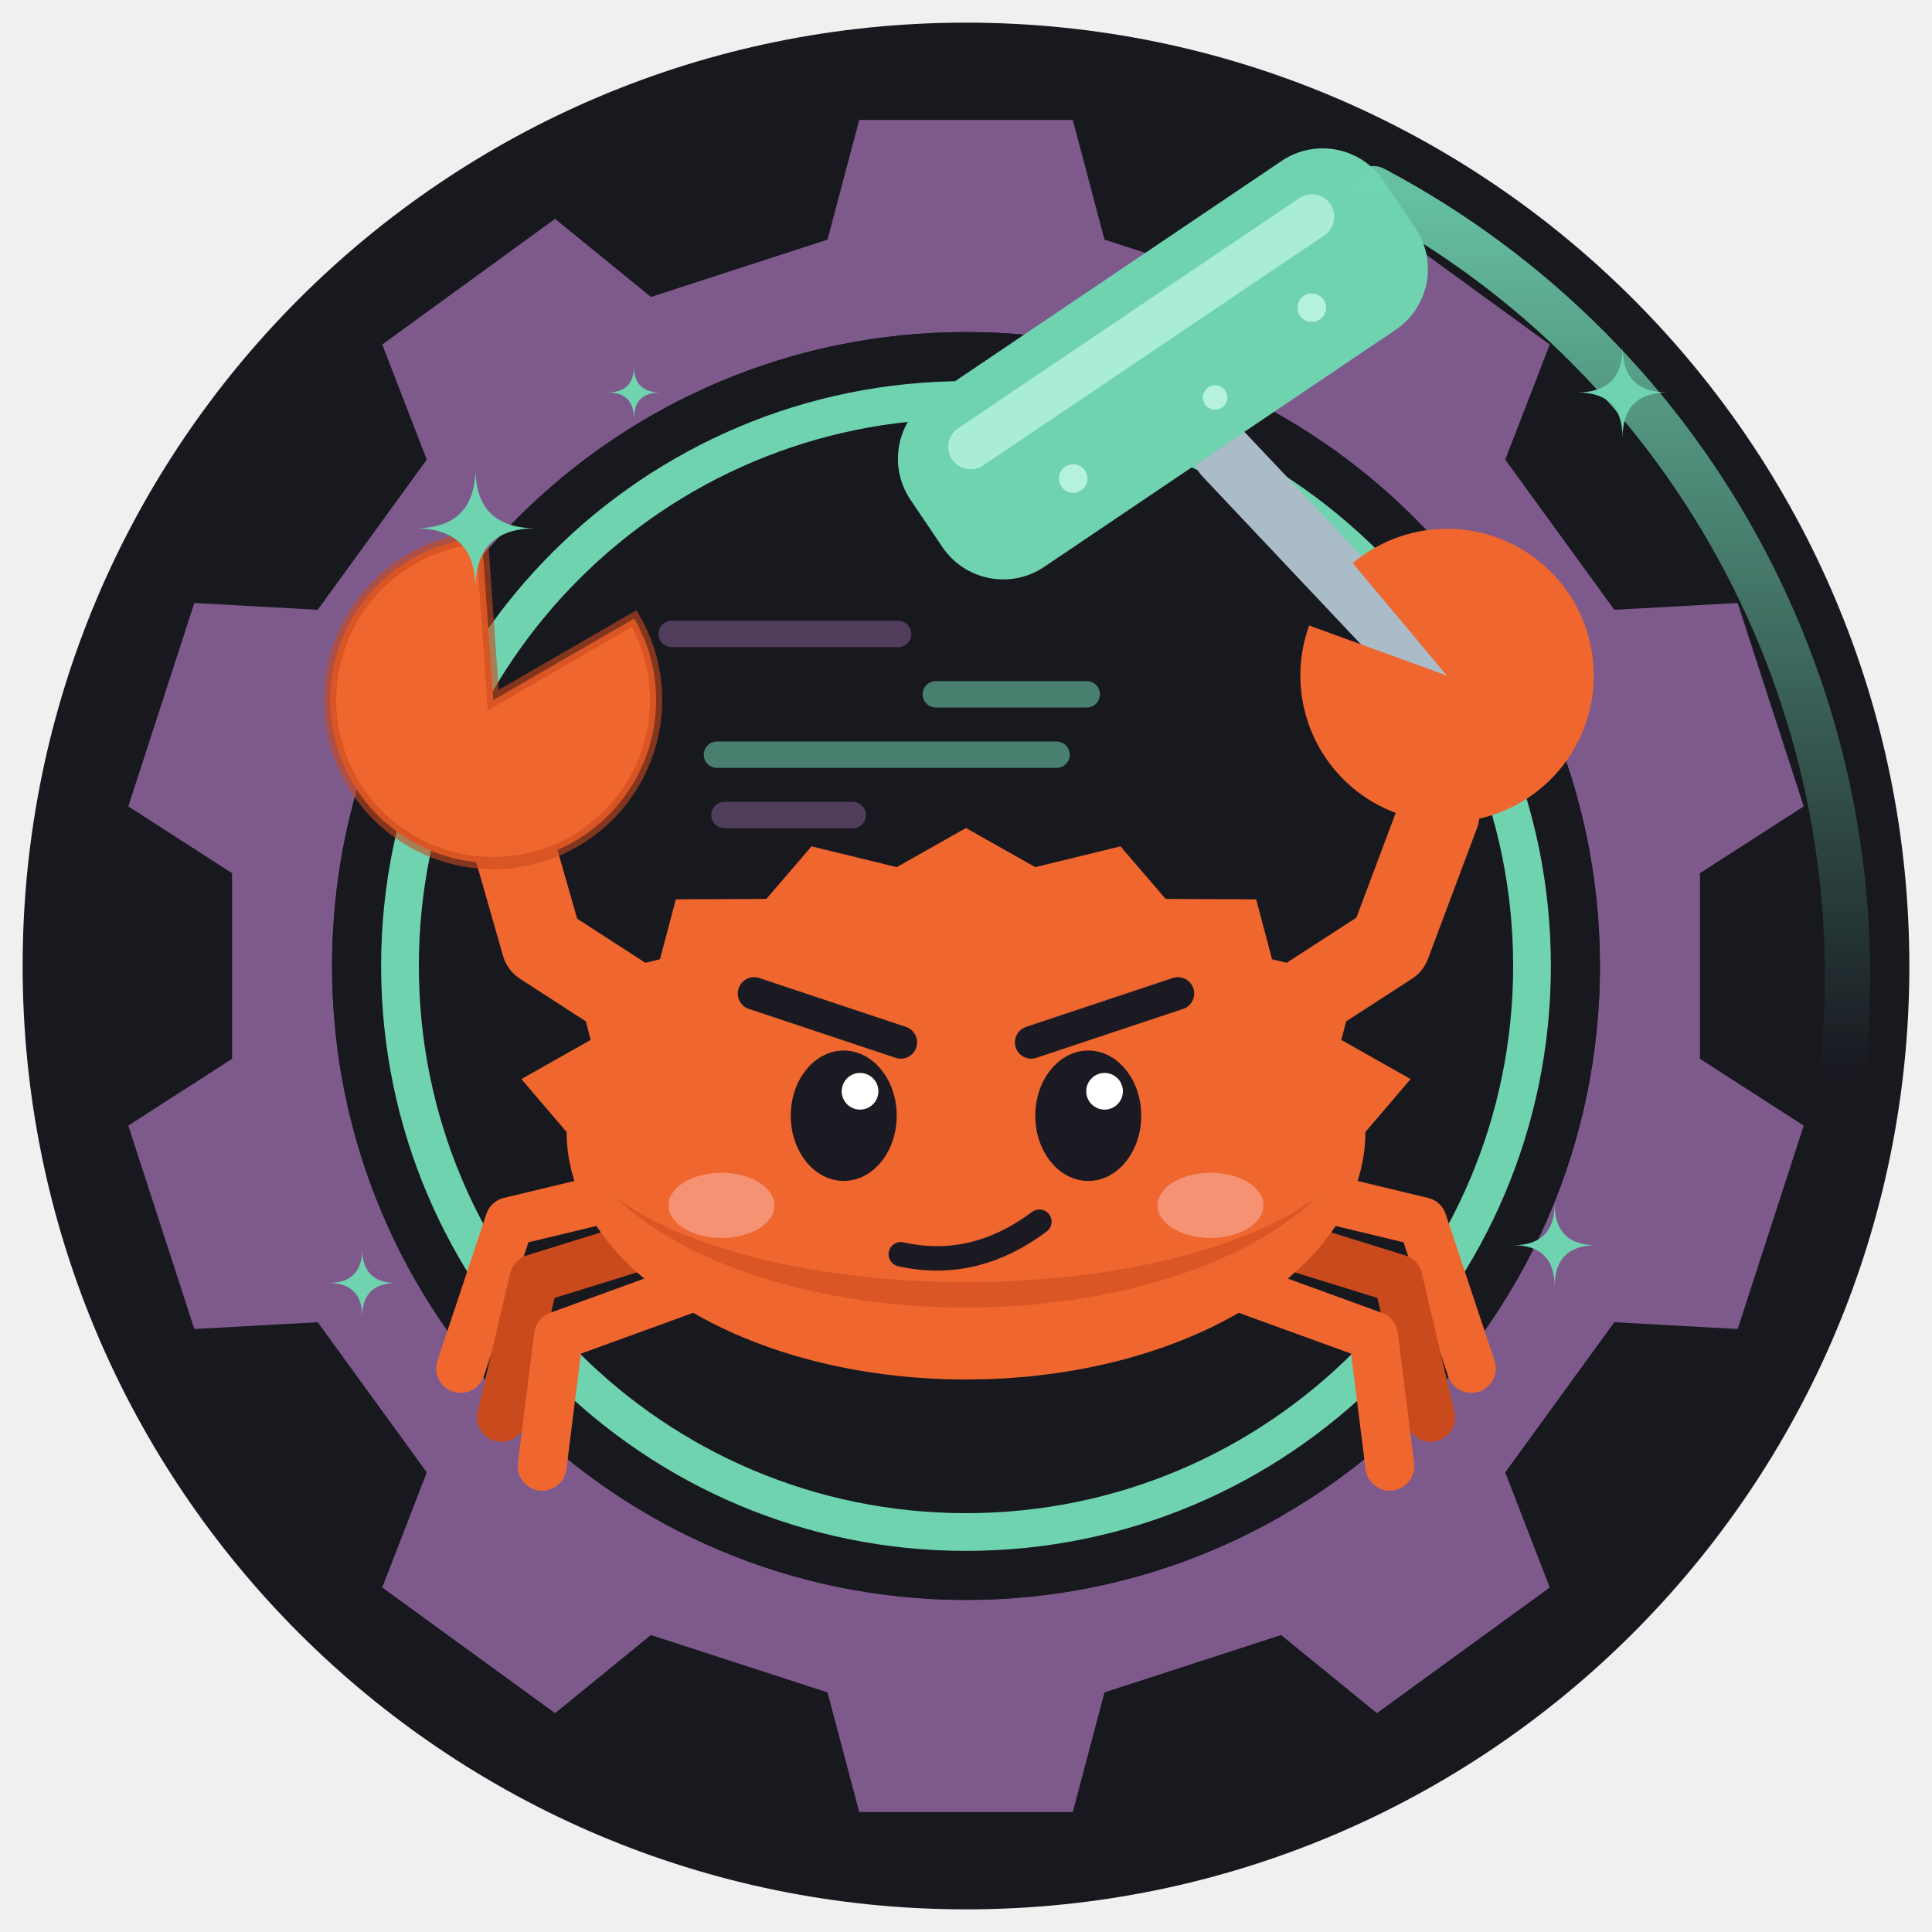
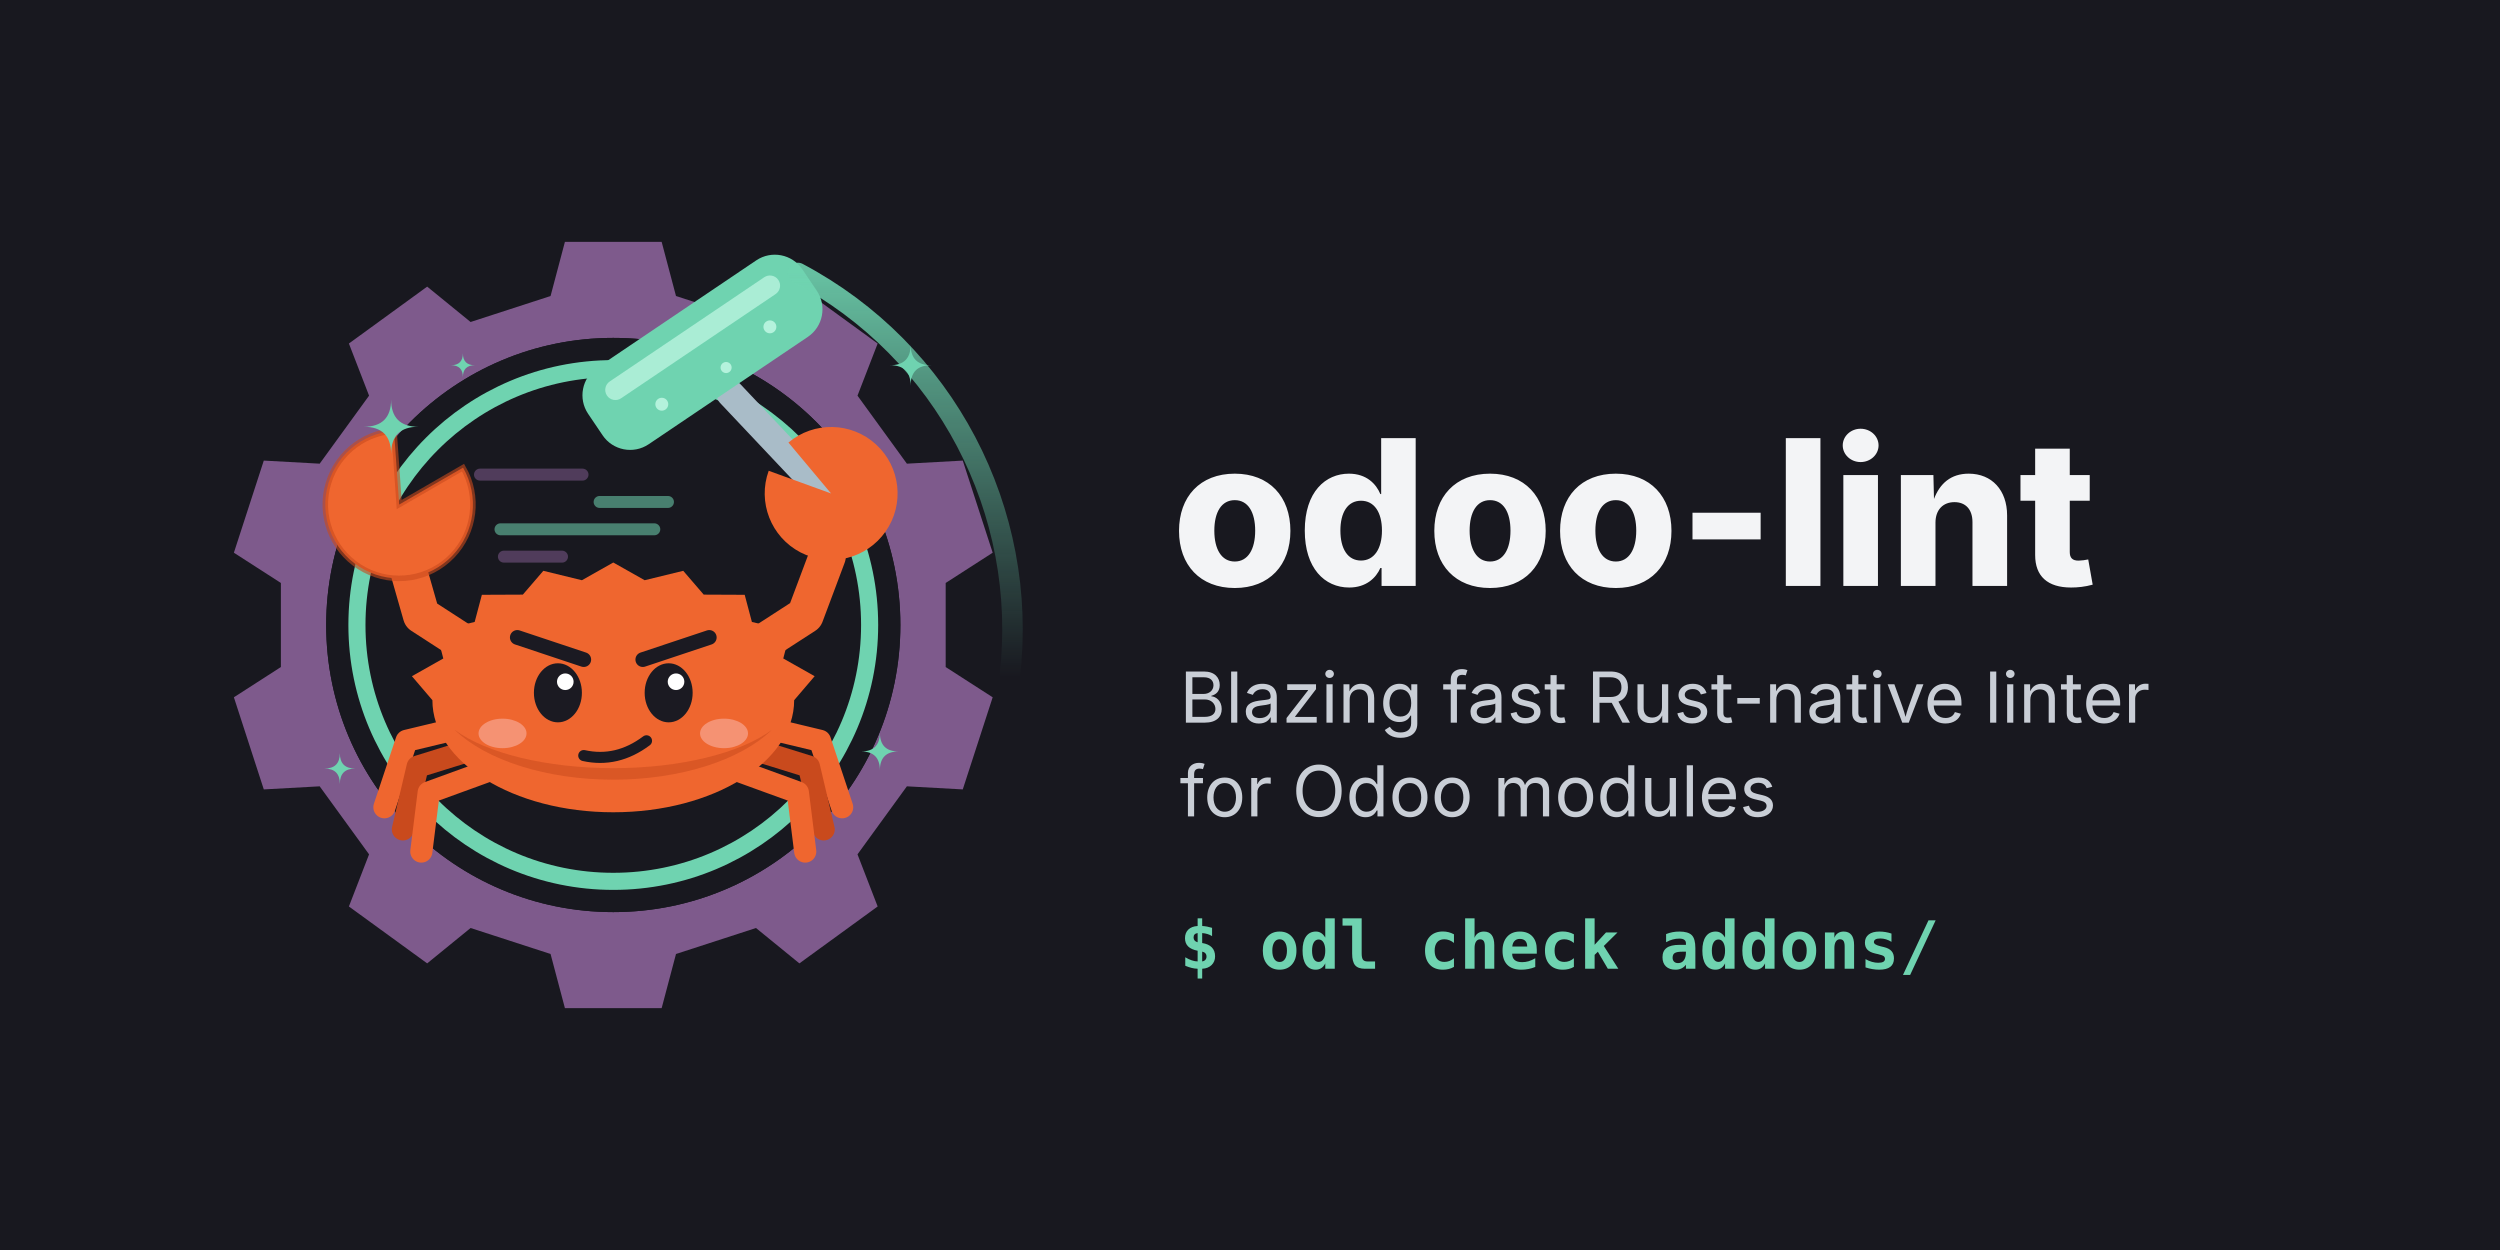
- <svg xmlns="http://www.w3.org/2000/svg" viewBox="0 0 512 512" role="img" aria-labelledby="t">
+ <svg xmlns="http://www.w3.org/2000/svg" viewBox="0 0 1280 640" role="img" aria-labelledby="t">
  <defs>
    <linearGradient id="trail" x1="0" y1="0" x2="0" y2="1">
      <stop offset="0" stop-color="#6fd3b0" stop-opacity="0.9" />
      <stop offset="1" stop-color="#6fd3b0" stop-opacity="0" />
    </linearGradient>
  </defs>
-   <circle cx="256" cy="256" r="250" fill="#18181f" />
-   <path d="M219.3,63.5 L227.7,31.8 L284.3,31.8 L292.7,63.5 L339.5,78.7 L364.9,58.0 L410.7,91.3 L398.9,121.8 L427.8,161.6 L460.5,159.8 L478.0,213.7 L450.5,231.4 L450.5,280.6 L478.0,298.3 L460.5,352.2 L427.8,350.4 L398.9,390.2 L410.7,420.7 L364.9,454.0 L339.5,433.3 L292.7,448.5 L284.3,480.2 L227.7,480.2 L219.3,448.5 L172.5,433.3 L147.1,454.0 L101.3,420.7 L113.1,390.2 L84.2,350.4 L51.5,352.2 L34.0,298.3 L61.5,280.6 L61.5,231.4 L34.0,213.7 L51.5,159.8 L84.2,161.6 L113.1,121.8 L101.3,91.3 L147.1,58.0 L172.5,78.7 Z M424.0,256 A168,168 0 1 0 88.0,256 A168,168 0 1 0 424.0,256 Z" fill="#7e5a8c" fill-rule="evenodd" />
-   <circle cx="256" cy="256" r="168" fill="#18181f" />
-   <circle cx="256" cy="256" r="150" fill="none" stroke="#6fd3b0" stroke-width="10" />
-   <line x1="178" y1="168" x2="238" y2="168" stroke="#7e5a8c" stroke-width="7" stroke-linecap="round" opacity="0.55" />
-   <line x1="248" y1="184" x2="288" y2="184" stroke="#6fd3b0" stroke-width="7" stroke-linecap="round" opacity="0.55" />
-   <line x1="190" y1="200" x2="280" y2="200" stroke="#6fd3b0" stroke-width="7" stroke-linecap="round" opacity="0.55" />
-   <line x1="192" y1="216" x2="226" y2="216" stroke="#7e5a8c" stroke-width="7" stroke-linecap="round" opacity="0.55" />
-   <g transform="translate(256 300) scale(1.08) translate(-256 -300)">
-     <polyline points="194,310 144,322 132,358" fill="none" stroke="#ef662f" stroke-width="12" stroke-linecap="round" stroke-linejoin="round" />
-     <polyline points="208,318 150,336 142,370" fill="none" stroke="#c94a1d" stroke-width="12" stroke-linecap="round" stroke-linejoin="round" />
-     <polyline points="222,326 156,350 152,382" fill="none" stroke="#ef662f" stroke-width="12" stroke-linecap="round" stroke-linejoin="round" />
-     <polyline points="318,310 368,322 380,358" fill="none" stroke="#ef662f" stroke-width="12" stroke-linecap="round" stroke-linejoin="round" />
-     <polyline points="304,318 362,336 370,370" fill="none" stroke="#c94a1d" stroke-width="12" stroke-linecap="round" stroke-linejoin="round" />
-     <polyline points="290,326 356,350 360,382" fill="none" stroke="#ef662f" stroke-width="12" stroke-linecap="round" stroke-linejoin="round" />
-     <polyline points="186,276 152,254 144,226" fill="none" stroke="#ef662f" stroke-width="20" stroke-linecap="round" stroke-linejoin="round" />
-     <path d="M140.0,194.0 L137.2,154.1 A40,40 0 1 0 174.6,174.0 Z" fill="#ef662f" />
-     <path d="M140.0,194.0 L137.2,154.1 A40,40 0 1 0 174.6,174.0 Z" fill="none" stroke="#c94a1d" stroke-width="3" opacity="0.6" />
-     <line x1="378" y1="196" x2="319.4" y2="133.9" stroke="#a9bcc8" stroke-width="15" stroke-linecap="round" />
-     <g transform="translate(306,114) rotate(-34)">
-       <rect x="-70" y="-28" width="140" height="50" rx="18" fill="#6fd3b0" />
-       <rect x="-56" y="-18" width="112" height="11" rx="5.5" fill="#b4f2dc" opacity="0.85" />
-       <circle cx="-34" cy="8" r="3.5" fill="#b4f2dc" />
-       <circle cx="6" cy="11" r="3" fill="#b4f2dc" />
-       <circle cx="38" cy="6" r="3.5" fill="#b4f2dc" />
+   <rect width="1280" height="640" fill="#18181f" />
+   <g transform="translate(90 96) scale(0.875)">
+     <path d="M219.3,63.5 L227.7,31.8 L284.3,31.8 L292.7,63.5 L339.5,78.7 L364.9,58.0 L410.7,91.3 L398.9,121.8 L427.8,161.6 L460.5,159.8 L478.0,213.7 L450.5,231.4 L450.5,280.6 L478.0,298.3 L460.5,352.2 L427.8,350.4 L398.9,390.2 L410.7,420.7 L364.9,454.0 L339.5,433.3 L292.7,448.5 L284.3,480.2 L227.7,480.2 L219.3,448.5 L172.5,433.3 L147.1,454.0 L101.3,420.7 L113.1,390.2 L84.2,350.4 L51.5,352.2 L34.0,298.3 L61.5,280.6 L61.5,231.4 L34.0,213.7 L51.5,159.8 L84.2,161.6 L113.1,121.8 L101.3,91.3 L147.1,58.0 L172.5,78.7 Z M424.0,256 A168,168 0 1 0 88.0,256 A168,168 0 1 0 424.0,256 Z" fill="#7e5a8c" fill-rule="evenodd" />
+     <circle cx="256" cy="256" r="168" fill="#18181f" />
+     <circle cx="256" cy="256" r="150" fill="none" stroke="#6fd3b0" stroke-width="10" />
+     <line x1="178" y1="168" x2="238" y2="168" stroke="#7e5a8c" stroke-width="7" stroke-linecap="round" opacity="0.55" />
+     <line x1="248" y1="184" x2="288" y2="184" stroke="#6fd3b0" stroke-width="7" stroke-linecap="round" opacity="0.55" />
+     <line x1="190" y1="200" x2="280" y2="200" stroke="#6fd3b0" stroke-width="7" stroke-linecap="round" opacity="0.55" />
+     <line x1="192" y1="216" x2="226" y2="216" stroke="#7e5a8c" stroke-width="7" stroke-linecap="round" opacity="0.55" />
+     <g transform="translate(256 300) scale(1.08) translate(-256 -300)">
+       <polyline points="194,310 144,322 132,358" fill="none" stroke="#ef662f" stroke-width="12" stroke-linecap="round" stroke-linejoin="round" />
+       <polyline points="208,318 150,336 142,370" fill="none" stroke="#c94a1d" stroke-width="12" stroke-linecap="round" stroke-linejoin="round" />
+       <polyline points="222,326 156,350 152,382" fill="none" stroke="#ef662f" stroke-width="12" stroke-linecap="round" stroke-linejoin="round" />
+       <polyline points="318,310 368,322 380,358" fill="none" stroke="#ef662f" stroke-width="12" stroke-linecap="round" stroke-linejoin="round" />
+       <polyline points="304,318 362,336 370,370" fill="none" stroke="#c94a1d" stroke-width="12" stroke-linecap="round" stroke-linejoin="round" />
+       <polyline points="290,326 356,350 360,382" fill="none" stroke="#ef662f" stroke-width="12" stroke-linecap="round" stroke-linejoin="round" />
+       <polyline points="186,276 152,254 144,226" fill="none" stroke="#ef662f" stroke-width="20" stroke-linecap="round" stroke-linejoin="round" />
+       <path d="M140.0,194.0 L137.2,154.1 A40,40 0 1 0 174.6,174.0 Z" fill="#ef662f" />
+       <path d="M140.0,194.0 L137.2,154.1 A40,40 0 1 0 174.6,174.0 Z" fill="none" stroke="#c94a1d" stroke-width="3" opacity="0.6" />
+       <line x1="378" y1="196" x2="319.4" y2="133.9" stroke="#a9bcc8" stroke-width="15" stroke-linecap="round" />
+       <g transform="translate(306,114) rotate(-34)">
+         <rect x="-70" y="-28" width="140" height="50" rx="18" fill="#6fd3b0" />
+         <rect x="-56" y="-18" width="112" height="11" rx="5.5" fill="#b4f2dc" opacity="0.85" />
+         <circle cx="-34" cy="8" r="3.5" fill="#b4f2dc" />
+         <circle cx="6" cy="11" r="3" fill="#b4f2dc" />
+         <circle cx="38" cy="6" r="3.5" fill="#b4f2dc" />
+       </g>
+       <polyline points="326,276 360,254 372,222" fill="none" stroke="#ef662f" stroke-width="20" stroke-linecap="round" stroke-linejoin="round" />
+       <path d="M374.0,188.0 L340.2,175.7 A36,36 0 1 0 350.9,160.4 Z" fill="#ef662f" />
+       <path d="M158.0,300.0 L146.9,287.0 L163.9,277.4 L160.1,262.7 L180.9,257.6 L184.8,242.9 L207.0,242.8 L218.1,229.9 L239.0,235.0 L256.0,225.4 L273.0,235.0 L293.9,229.9 L305.0,242.8 L327.2,242.9 L331.1,257.6 L351.9,262.7 L348.1,277.4 L365.1,287.0 L354.0,300.0 A98,60.72 0 0 1 158.0,300.0 Z" fill="#ef662f" />
+       <path d="M170,316 A98,52 0 0 0 342,316 A98,40 0 0 1 170,316 Z" fill="#c94a1d" opacity="0.55" />
+       <ellipse cx="226" cy="296" rx="13" ry="16" fill="#1b1a22" />
+       <circle cx="230" cy="290" r="4.5" fill="#fff" />
+       <ellipse cx="196" cy="318" rx="13" ry="8" fill="#f7a08a" opacity="0.75" />
+       <line x1="204" y1="266" x2="240" y2="278" stroke="#1b1a22" stroke-width="8" stroke-linecap="round" />
+       <ellipse cx="286" cy="296" rx="13" ry="16" fill="#1b1a22" />
+       <circle cx="290" cy="290" r="4.5" fill="#fff" />
+       <ellipse cx="316" cy="318" rx="13" ry="8" fill="#f7a08a" opacity="0.75" />
+       <line x1="308" y1="266" x2="272" y2="278" stroke="#1b1a22" stroke-width="8" stroke-linecap="round" />
+       <path d="M240,330 Q258,334 274,322" fill="none" stroke="#1b1a22" stroke-width="6" stroke-linecap="round" />
    </g>
-     <polyline points="326,276 360,254 372,222" fill="none" stroke="#ef662f" stroke-width="20" stroke-linecap="round" stroke-linejoin="round" />
-     <path d="M374.0,188.0 L340.2,175.7 A36,36 0 1 0 350.9,160.4 Z" fill="#ef662f" />
-     <path d="M158.0,300.0 L146.9,287.0 L163.9,277.4 L160.1,262.7 L180.9,257.6 L184.8,242.9 L207.0,242.8 L218.1,229.9 L239.0,235.0 L256.0,225.4 L273.0,235.0 L293.9,229.9 L305.0,242.8 L327.2,242.9 L331.1,257.6 L351.9,262.7 L348.1,277.4 L365.1,287.0 L354.0,300.0 A98,60.72 0 0 1 158.0,300.0 Z" fill="#ef662f" />
-     <path d="M170,316 A98,52 0 0 0 342,316 A98,40 0 0 1 170,316 Z" fill="#c94a1d" opacity="0.55" />
-     <ellipse cx="226" cy="296" rx="13" ry="16" fill="#1b1a22" />
-     <circle cx="230" cy="290" r="4.5" fill="#fff" />
-     <ellipse cx="196" cy="318" rx="13" ry="8" fill="#f7a08a" opacity="0.75" />
-     <line x1="204" y1="266" x2="240" y2="278" stroke="#1b1a22" stroke-width="8" stroke-linecap="round" />
-     <ellipse cx="286" cy="296" rx="13" ry="16" fill="#1b1a22" />
-     <circle cx="290" cy="290" r="4.5" fill="#fff" />
-     <ellipse cx="316" cy="318" rx="13" ry="8" fill="#f7a08a" opacity="0.75" />
-     <line x1="308" y1="266" x2="272" y2="278" stroke="#1b1a22" stroke-width="8" stroke-linecap="round" />
-     <path d="M240,330 Q258,334 274,322" fill="none" stroke="#1b1a22" stroke-width="6" stroke-linecap="round" />
+     <path d="M364,50 A236,236 0 0 1 488,286" fill="none" stroke="url(#trail)" stroke-width="12" stroke-linecap="round" />
+     <path d="M126,124 Q126,140 142,140 Q126,140 126,156 Q126,140 110,140 Q126,140 126,124 Z" fill="#6fd3b0" />
+     <path d="M430,92 Q430,104 442,104 Q430,104 430,116 Q430,104 418,104 Q430,104 430,92 Z" fill="#6fd3b0" />
+     <path d="M96,331 Q96,340 105,340 Q96,340 96,349 Q96,340 87,340 Q96,340 96,331 Z" fill="#6fd3b0" />
+     <path d="M412,319 Q412,330 423,330 Q412,330 412,341 Q412,330 401,330 Q412,330 412,319 Z" fill="#6fd3b0" />
+     <path d="M168,97 Q168,104 175,104 Q168,104 168,111 Q168,104 161,104 Q168,104 168,97 Z" fill="#6fd3b0" />
  </g>
-   <path d="M364,50 A236,236 0 0 1 488,286" fill="none" stroke="url(#trail)" stroke-width="12" stroke-linecap="round" />
-   <path d="M126,124 Q126,140 142,140 Q126,140 126,156 Q126,140 110,140 Q126,140 126,124 Z" fill="#6fd3b0" />
-   <path d="M430,92 Q430,104 442,104 Q430,104 430,116 Q430,104 418,104 Q430,104 430,92 Z" fill="#6fd3b0" />
-   <path d="M96,331 Q96,340 105,340 Q96,340 96,349 Q96,340 87,340 Q96,340 96,331 Z" fill="#6fd3b0" />
-   <path d="M412,319 Q412,330 423,330 Q412,330 412,341 Q412,330 401,330 Q412,330 412,319 Z" fill="#6fd3b0" />
-   <path d="M168,97 Q168,104 175,104 Q168,104 168,111 Q168,104 161,104 Q168,104 168,97 Z" fill="#6fd3b0" />
+   <text x="600" y="300" font-family="Inter, 'Noto Sans', 'Segoe UI', Helvetica, Arial, sans-serif" font-size="104" font-weight="800" fill="#f3f4f6">odoo-lint</text>
+   <text x="604" y="370" font-family="Inter, 'Noto Sans', 'Segoe UI', Helvetica, Arial, sans-serif" font-size="36" fill="#c9ced6">Blazing fast Rust-native linter</text>
+   <text x="604" y="418" font-family="Inter, 'Noto Sans', 'Segoe UI', Helvetica, Arial, sans-serif" font-size="36" fill="#c9ced6">for Odoo modules</text>
+   <text x="604" y="496" font-family="'JetBrains Mono', 'DejaVu Sans Mono', Menlo, Consolas, monospace" font-size="34" font-weight="700" fill="#6fd3b0">$ odl check addons/</text>
</svg>
